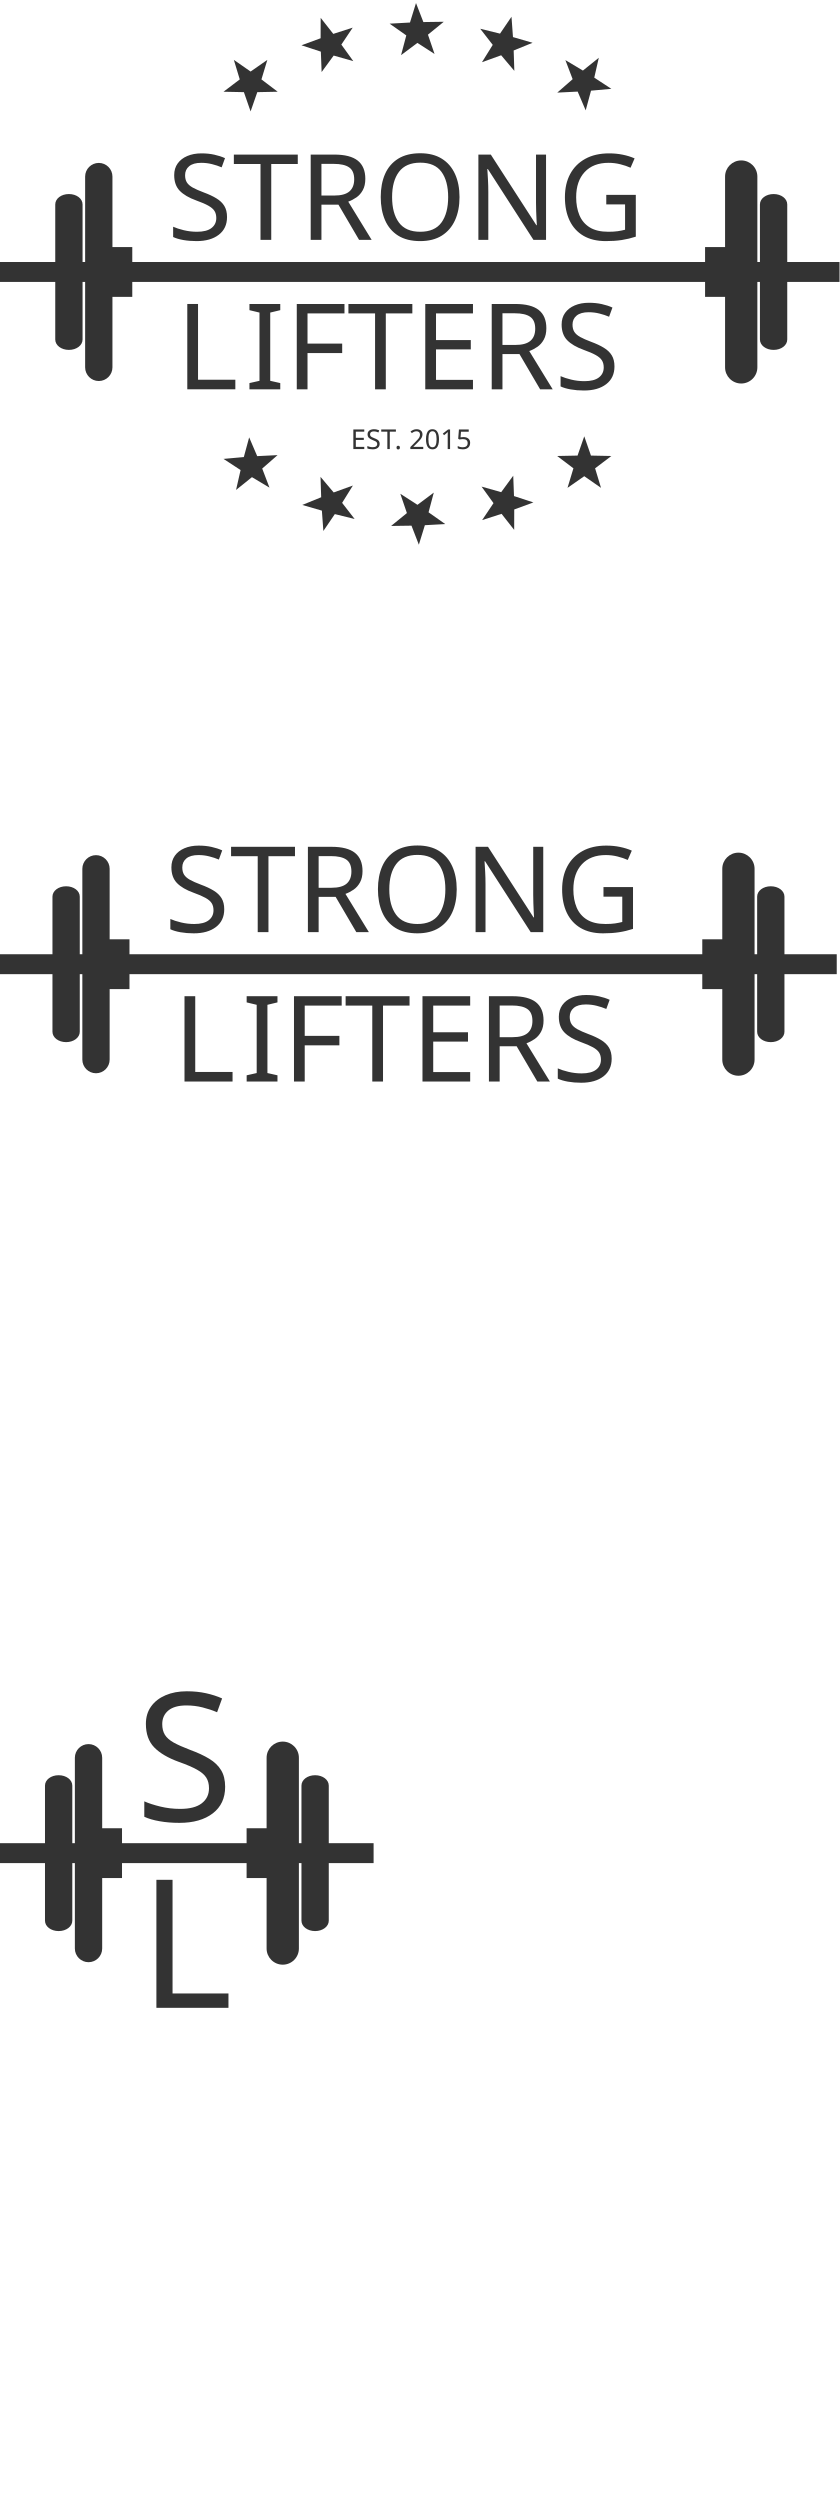
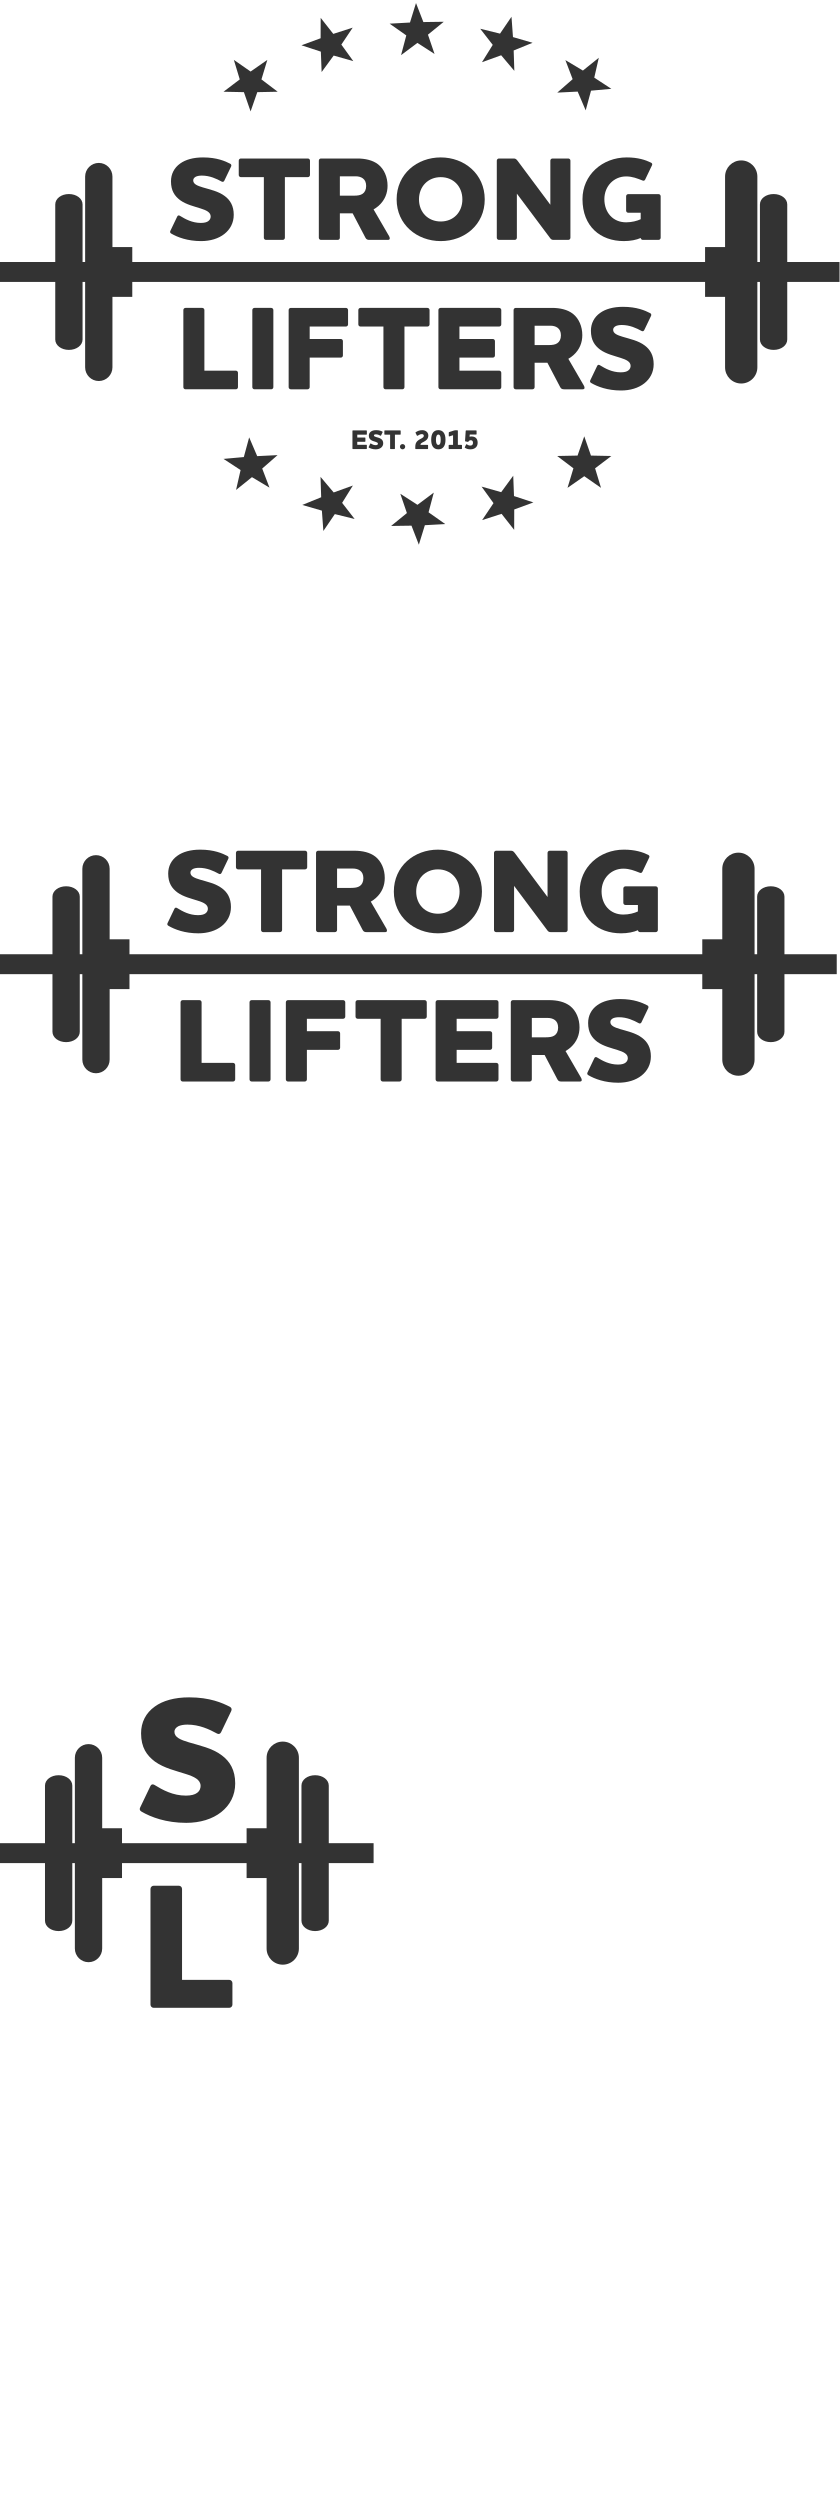
- <svg xmlns="http://www.w3.org/2000/svg" version="1.1" x="0px" y="0px" width="337.157px" height="1004px" viewBox="0 0 337.157 1004" enable-background="new 0 0 337.157 1004" xml:space="preserve">
+ <svg xmlns="http://www.w3.org/2000/svg" version="1.1" id="Layer_1" x="0px" y="0px" width="337.157px" height="1004px" viewBox="0 0 337.157 1004" enable-background="new 0 0 337.157 1004" xml:space="preserve">
  <g id="sm">
    <g id="grid" display="none">
      <g display="inline">
        <g>
-           <rect y="1020" fill="none" stroke="#333333" stroke-width="0.25" width="340" height="340" />
-         </g>
-         <g>
-           <rect y="680" fill="none" stroke="#333333" stroke-width="0.25" width="340" height="340" />
-         </g>
-         <g>
-           <rect y="340" fill="none" stroke="#333333" stroke-width="0.25" width="340" height="340" />
-         </g>
-         <g>
-           <rect fill="none" stroke="#333333" stroke-width="0.25" width="340" height="340" />
+           <g>
+             <path fill="#333333" d="M340.125,1360.125H-0.125v-340.25h340.25V1360.125L340.125,1360.125z M0.125,1359.875h339.75v-339.75       H0.125V1359.875L0.125,1359.875z" />
+           </g>
+         </g>
+         <g>
+           <g>
+             <path fill="#333333" d="M340.125,1020.125H-0.125v-340.25h340.25V1020.125L340.125,1020.125z M0.125,1019.875h339.75v-339.75       H0.125V1019.875L0.125,1019.875z" />
+           </g>
+         </g>
+         <g>
+           <g>
+             <path fill="#333333" d="M340.125,680.125H-0.125v-340.25h340.25V680.125L340.125,680.125z M0.125,679.875h339.75v-339.75H0.125       V679.875L0.125,679.875z" />
+           </g>
+         </g>
+         <g>
+           <g>
+             <path fill="#333333" d="M340.125,340.125H-0.125V-0.125h340.25V340.125L340.125,340.125z M0.125,339.875h339.75V0.125H0.125       V339.875L0.125,339.875z" />
+           </g>
        </g>
      </g>
    </g>
    <g id="logo_sm">
-       <text transform="matrix(1 0 0 1 54.2778 731.3428)" fill="#333333" font-family="'HouschkaPro-ExtraBold'" font-size="72">S</text>
-       <text transform="matrix(1 0 0 1 55.8257 806.3428)" fill="#333333" font-family="'HouschkaPro-ExtraBold'" font-size="72">L</text>
-       <g>
-         <rect y="740.223" fill="#333333" width="150.035" height="8" />
-       </g>
-       <g>
-         <path fill="#333333" d="M113.551,788.019c-3.024,0-5.484-2.46-5.484-5.482v-76.623c0-3.024,2.46-5.484,5.484-5.484     c3.024,0,5.484,2.46,5.484,5.484v76.623C119.035,785.559,116.575,788.019,113.551,788.019L113.551,788.019z" />
-         <path fill="#333333" d="M113.551,701.427c2.477,0,4.484,2.008,4.484,4.484v76.623c0,2.477-2.008,4.482-4.484,4.482     c-2.476,0-4.484-2.008-4.484-4.482v-76.623C109.066,703.435,111.074,701.427,113.551,701.427 M113.551,699.427     c-3.575,0-6.484,2.909-6.484,6.484v76.623c0,3.575,2.909,6.482,6.484,6.482c3.575,0,6.484-2.907,6.484-6.482v-76.623     C120.035,702.336,117.126,699.427,113.551,699.427L113.551,699.427z" />
-       </g>
-       <g>
-         <rect x="40" y="734.223" fill="#333333" width="9" height="20" />
-       </g>
-       <g>
-         <rect x="99.035" y="734.223" fill="#333333" width="9" height="20" />
-       </g>
-       <g>
-         <path fill="#333333" d="M126.551,775.02c-2.749,0-4.984-1.647-4.984-3.676v-54.242c0-2.023,2.235-3.674,4.984-3.674     s4.984,1.648,4.984,3.674v54.242C131.535,773.37,129.3,775.02,126.551,775.02L126.551,775.02z" />
-         <path fill="#333333" d="M126.551,713.928c2.477,0,4.484,1.42,4.484,3.174v54.242c0,1.754-2.008,3.176-4.484,3.176     c-2.476,0-4.484-1.422-4.484-3.176v-54.242C122.066,715.348,124.074,713.928,126.551,713.928 M126.551,712.928     c-3.075,0-5.484,1.833-5.484,4.174v54.242c0,2.342,2.409,4.176,5.484,4.176c3.075,0,5.484-1.834,5.484-4.176v-54.242     C132.035,714.761,129.626,712.928,126.551,712.928L126.551,712.928z" />
-       </g>
-       <g>
-         <path fill="#333333" d="M35.551,787.52c-2.749,0-4.984-2.234-4.984-4.982v-76.623c0-2.748,2.235-4.984,4.984-4.984     s4.984,2.236,4.984,4.984v76.623C40.535,785.283,38.3,787.52,35.551,787.52L35.551,787.52z" />
-         <path fill="#333333" d="M35.551,701.428c2.477,0,4.484,2.008,4.484,4.484v76.623c0,2.477-2.008,4.482-4.484,4.482     c-2.476,0-4.484-2.008-4.484-4.482v-76.623C31.066,703.436,33.074,701.428,35.551,701.428 M35.551,700.428     c-3.024,0-5.484,2.46-5.484,5.484v76.623c0,3.022,2.46,5.482,5.484,5.482c3.024,0,5.484-2.46,5.484-5.482v-76.623     C41.035,702.888,38.575,700.428,35.551,700.428L35.551,700.428z" />
-       </g>
-       <g>
-         <path fill="#333333" d="M23.551,775.02c-2.749,0-4.984-1.647-4.984-3.676v-54.242c0-2.023,2.235-3.674,4.984-3.674     s4.984,1.648,4.984,3.674v54.242C28.535,773.37,26.3,775.02,23.551,775.02L23.551,775.02z" />
-         <path fill="#333333" d="M23.551,713.928c2.477,0,4.484,1.42,4.484,3.174v54.242c0,1.754-2.008,3.176-4.484,3.176     c-2.476,0-4.484-1.422-4.484-3.176v-54.242C19.066,715.348,21.074,713.928,23.551,713.928 M23.551,712.928     c-3.075,0-5.484,1.833-5.484,4.174v54.242c0,2.342,2.409,4.176,5.484,4.176c3.075,0,5.484-1.834,5.484-4.176v-54.242     C29.035,714.761,26.626,712.928,23.551,712.928L23.551,712.928z" />
+       <g enable-background="new    ">
+         <path fill="#333333" d="M56.798,727.526c-0.648-0.36-0.864-0.936-0.504-1.656l4.104-8.568c0.288-0.648,0.864-0.937,1.584-0.504     c3.384,2.088,7.489,4.32,12.673,4.32c2.16,0,3.6-0.433,4.464-1.08c1.224-0.864,1.44-2.089,1.44-2.809     c0-2.521-2.592-3.744-6.048-4.824c-3.745-1.225-8.641-2.305-12.313-4.969c-3.241-2.448-5.545-5.616-5.545-11.377     c0-4.32,1.873-8.137,5.545-10.729c3.168-2.305,7.849-3.673,13.753-3.673c8.353,0,13.321,2.232,16.417,3.816     c0.648,0.36,0.792,1.008,0.504,1.656l-4.104,8.568c-0.36,0.648-0.937,0.864-1.584,0.505c-3.168-1.729-7.128-3.601-11.953-3.601     c-1.584,0-2.808,0.288-3.6,0.648c-1.08,0.575-1.584,1.367-1.584,2.231c0,2.232,2.448,3.24,5.833,4.249     c4.032,1.224,9.433,2.304,13.249,5.256c3.168,2.376,5.329,5.833,5.329,11.233c0,4.896-2.16,8.784-5.617,11.521     c-3.528,2.809-8.497,4.32-14.041,4.32C66.663,732.062,60.614,729.759,56.798,727.526z" />
+       </g>
+       <g enable-background="new    ">
+         <path fill="#333333" d="M71.811,757.307c0.72,0,1.296,0.576,1.296,1.296v36.507h18.938c0.72,0,1.296,0.576,1.296,1.297v8.641     c0,0.72-0.576,1.296-1.296,1.296H61.73c-0.72,0-1.296-0.576-1.296-1.296v-46.444c0-0.72,0.576-1.296,1.296-1.296H71.811z" />
+       </g>
+       <g>
+         <g>
+           <rect y="740.223" fill="#333333" width="150.035" height="8" />
+         </g>
+       </g>
+       <g>
+         <g>
+           <path fill="#333333" d="M113.551,788.019c-3.024,0-5.484-2.46-5.484-5.481v-76.623c0-3.024,2.46-5.484,5.484-5.484      c3.024,0,5.484,2.46,5.484,5.484v76.623C119.035,785.559,116.575,788.019,113.551,788.019L113.551,788.019z" />
+         </g>
+         <g>
+           <path fill="#333333" d="M113.551,701.427c2.477,0,4.484,2.008,4.484,4.484v76.623c0,2.477-2.008,4.481-4.484,4.481      c-2.476,0-4.484-2.008-4.484-4.481v-76.623C109.066,703.435,111.074,701.427,113.551,701.427 M113.551,699.427      c-3.575,0-6.484,2.909-6.484,6.484v76.623c0,3.575,2.909,6.481,6.484,6.481c3.575,0,6.484-2.906,6.484-6.481v-76.623      C120.035,702.336,117.126,699.427,113.551,699.427L113.551,699.427z" />
+         </g>
+       </g>
+       <g>
+         <g>
+           <rect x="40" y="734.223" fill="#333333" width="9" height="20" />
+         </g>
+       </g>
+       <g>
+         <g>
+           <rect x="99.035" y="734.223" fill="#333333" width="9" height="20" />
+         </g>
+       </g>
+       <g>
+         <g>
+           <path fill="#333333" d="M126.551,775.02c-2.749,0-4.984-1.646-4.984-3.676v-54.242c0-2.022,2.235-3.674,4.984-3.674      s4.984,1.648,4.984,3.674v54.242C131.535,773.37,129.3,775.02,126.551,775.02L126.551,775.02z" />
+         </g>
+         <g>
+           <path fill="#333333" d="M126.551,713.928c2.477,0,4.484,1.42,4.484,3.174v54.242c0,1.754-2.008,3.176-4.484,3.176      c-2.476,0-4.484-1.422-4.484-3.176v-54.242C122.066,715.348,124.074,713.928,126.551,713.928 M126.551,712.928      c-3.075,0-5.484,1.833-5.484,4.174v54.242c0,2.342,2.409,4.176,5.484,4.176c3.075,0,5.484-1.834,5.484-4.176v-54.242      C132.035,714.761,129.626,712.928,126.551,712.928L126.551,712.928z" />
+         </g>
+       </g>
+       <g>
+         <g>
+           <path fill="#333333" d="M35.551,787.52c-2.749,0-4.984-2.233-4.984-4.981v-76.623c0-2.748,2.235-4.984,4.984-4.984      s4.984,2.236,4.984,4.984v76.623C40.535,785.283,38.3,787.52,35.551,787.52L35.551,787.52z" />
+         </g>
+         <g>
+           <path fill="#333333" d="M35.551,701.428c2.477,0,4.484,2.008,4.484,4.484v76.623c0,2.477-2.008,4.481-4.484,4.481      c-2.476,0-4.484-2.008-4.484-4.481v-76.623C31.066,703.436,33.074,701.428,35.551,701.428 M35.551,700.428      c-3.024,0-5.484,2.46-5.484,5.484v76.623c0,3.021,2.46,5.481,5.484,5.481c3.024,0,5.484-2.46,5.484-5.481v-76.623      C41.035,702.888,38.575,700.428,35.551,700.428L35.551,700.428z" />
+         </g>
+       </g>
+       <g>
+         <g>
+           <path fill="#333333" d="M23.551,775.02c-2.749,0-4.984-1.646-4.984-3.676v-54.242c0-2.022,2.235-3.674,4.984-3.674      s4.984,1.648,4.984,3.674v54.242C28.535,773.37,26.3,775.02,23.551,775.02L23.551,775.02z" />
+         </g>
+         <g>
+           <path fill="#333333" d="M23.551,713.928c2.477,0,4.484,1.42,4.484,3.174v54.242c0,1.754-2.008,3.176-4.484,3.176      c-2.476,0-4.484-1.422-4.484-3.176v-54.242C19.066,715.348,21.074,713.928,23.551,713.928 M23.551,712.928      c-3.075,0-5.484,1.833-5.484,4.174v54.242c0,2.342,2.409,4.176,5.484,4.176c3.075,0,5.484-1.834,5.484-4.176v-54.242      C29.035,714.761,26.626,712.928,23.551,712.928L23.551,712.928z" />
+         </g>
      </g>
    </g>
  </g>
  <g id="md">
    <g id="logo_md">
-       <text transform="matrix(1 0 0 1 65.9585 374.3428)" fill="#333333" font-family="'HouschkaPro-ExtraBold'" font-size="48">STRONG</text>
-       <text transform="matrix(1 0 0 1 69.439 434.3428)" fill="#333333" font-family="'HouschkaPro-ExtraBold'" font-size="48">L</text>
-       <text transform="matrix(1 0 0 1 97.1348 434.3428)" fill="#333333" font-family="'HouschkaPro-ExtraBold'" font-size="48">IFTERS</text>
-       <g>
-         <rect y="383.223" fill="#333333" width="336.036" height="8" />
-       </g>
-       <g>
-         <path fill="#333333" d="M296.551,431.019c-3.024,0-5.484-2.46-5.484-5.482v-76.623c0-3.024,2.46-5.484,5.484-5.484     c3.023,0,5.484,2.46,5.484,5.484v76.623C302.036,428.559,299.575,431.019,296.551,431.019L296.551,431.019z" />
-         <path fill="#333333" d="M296.551,344.427c2.477,0,4.484,2.008,4.484,4.484v76.623c0,2.477-2.01,4.482-4.484,4.482     c-2.477,0-4.484-2.008-4.484-4.482v-76.623C292.066,346.435,294.075,344.427,296.551,344.427 M296.551,342.427     c-3.575,0-6.484,2.909-6.484,6.484v76.623c0,3.575,2.909,6.482,6.484,6.482c3.574,0,6.484-2.907,6.484-6.482v-76.623     C303.036,345.336,300.125,342.427,296.551,342.427L296.551,342.427z" />
-       </g>
-       <g>
-         <rect x="43" y="377.223" fill="#333333" width="9" height="20" />
-       </g>
-       <g>
-         <rect x="282.036" y="377.223" fill="#333333" width="9" height="20" />
-       </g>
-       <g>
-         <path fill="#333333" d="M309.551,418.02c-2.748,0-4.984-1.647-4.984-3.676v-54.242c0-2.023,2.236-3.674,4.984-3.674     s4.984,1.648,4.984,3.674v54.242C314.536,416.37,312.299,418.02,309.551,418.02L309.551,418.02z" />
-         <path fill="#333333" d="M309.551,356.928c2.477,0,4.484,1.42,4.484,3.174v54.242c0,1.754-2.01,3.176-4.484,3.176     c-2.477,0-4.484-1.422-4.484-3.176v-54.242C305.066,358.348,307.075,356.928,309.551,356.928 M309.551,355.928     c-3.075,0-5.484,1.833-5.484,4.174v54.242c0,2.342,2.409,4.176,5.484,4.176c3.074,0,5.484-1.834,5.484-4.176v-54.242     C315.036,357.761,312.625,355.928,309.551,355.928L309.551,355.928z" />
-       </g>
-       <g>
-         <path fill="#333333" d="M38.551,430.52c-2.748,0-4.984-2.234-4.984-4.982v-76.623c0-2.748,2.236-4.984,4.984-4.984     c2.748,0,4.984,2.236,4.984,4.984v76.623C43.535,428.283,41.299,430.52,38.551,430.52L38.551,430.52z" />
-         <path fill="#333333" d="M38.551,344.428c2.477,0,4.484,2.008,4.484,4.484v76.623c0,2.477-2.008,4.484-4.484,4.484     c-2.476,0-4.484-2.01-4.484-4.484v-76.623C34.066,346.436,36.074,344.428,38.551,344.428 M38.551,343.428     c-3.024,0-5.484,2.461-5.484,5.484v76.623c0,3.022,2.46,5.484,5.484,5.484c3.024,0,5.484-2.462,5.484-5.484v-76.623     C44.035,345.889,41.575,343.428,38.551,343.428L38.551,343.428z" />
-       </g>
-       <g>
-         <path fill="#333333" d="M26.551,418.02c-2.748,0-4.984-1.647-4.984-3.676v-54.242c0-2.023,2.236-3.674,4.984-3.674     c2.748,0,4.984,1.648,4.984,3.674v54.242C31.535,416.37,29.299,418.02,26.551,418.02L26.551,418.02z" />
-         <path fill="#333333" d="M26.551,356.928c2.477,0,4.484,1.42,4.484,3.174v54.242c0,1.754-2.008,3.176-4.484,3.176     c-2.476,0-4.484-1.422-4.484-3.176v-54.242C22.066,358.348,24.074,356.928,26.551,356.928 M26.551,355.928     c-3.075,0-5.484,1.833-5.484,4.174v54.242c0,2.342,2.409,4.176,5.484,4.176c3.075,0,5.484-1.834,5.484-4.176v-54.242     C32.035,357.761,29.626,355.928,26.551,355.928L26.551,355.928z" />
+       <g enable-background="new    ">
+         <path fill="#333333" d="M67.639,371.799c-0.432-0.24-0.576-0.624-0.336-1.104l2.736-5.712c0.192-0.433,0.576-0.624,1.056-0.337     c2.256,1.393,4.993,2.881,8.449,2.881c1.44,0,2.4-0.288,2.977-0.721c0.816-0.575,0.96-1.392,0.96-1.872     c0-1.68-1.728-2.496-4.032-3.216c-2.496-0.816-5.761-1.536-8.209-3.312c-2.16-1.632-3.696-3.744-3.696-7.585     c0-2.88,1.248-5.424,3.696-7.152c2.112-1.536,5.232-2.448,9.169-2.448c5.568,0,8.881,1.488,10.945,2.544     c0.432,0.24,0.528,0.673,0.336,1.104l-2.736,5.713c-0.24,0.432-0.624,0.576-1.056,0.336c-2.112-1.152-4.752-2.4-7.969-2.4     c-1.056,0-1.872,0.192-2.4,0.432c-0.72,0.385-1.056,0.912-1.056,1.488c0,1.488,1.632,2.16,3.889,2.832     c2.688,0.816,6.289,1.536,8.833,3.505c2.112,1.584,3.552,3.888,3.552,7.488c0,3.265-1.44,5.856-3.744,7.681     c-2.352,1.872-5.665,2.881-9.361,2.881C74.215,374.823,70.183,373.287,67.639,371.799z" />
+         <path fill="#333333" d="M122.505,341.652c0.48,0,0.864,0.384,0.864,0.863v5.761c0,0.48-0.384,0.864-0.864,0.864h-9.217v24.338     c0,0.48-0.384,0.864-0.864,0.864h-6.721c-0.48,0-0.864-0.384-0.864-0.864v-24.338h-9.217c-0.48,0-0.864-0.384-0.864-0.864v-5.761     c0-0.479,0.384-0.863,0.864-0.863H122.505z" />
+         <path fill="#333333" d="M148.904,362.102l6.241,10.753c0.384,0.672,0.48,1.488-0.48,1.488h-7.393     c-0.768,0-1.248-0.144-1.632-0.864l-5.137-9.793h-5.136v9.793c0,0.48-0.384,0.864-0.864,0.864h-6.72     c-0.48,0-0.864-0.384-0.864-0.864v-30.963c0-0.479,0.384-0.863,0.864-0.863h14.545c3.216,0,6.241,0.672,8.401,2.352     c2.448,1.921,3.792,5.137,3.792,8.593c0,2.881-1.008,5.761-3.601,8.064C150.249,361.237,149.577,361.718,148.904,362.102z      M135.367,348.805v7.776h5.665c1.488,0,2.64-0.191,3.408-0.72c0.912-0.576,1.488-1.681,1.488-3.168     c0-1.44-0.48-2.448-1.344-3.072c-0.768-0.576-1.824-0.816-2.832-0.816H135.367z" />
+         <path fill="#333333" d="M175.879,374.823c-9.504,0-17.713-6.625-17.713-16.754c0-10.225,8.208-16.85,17.713-16.85     c9.457,0,17.666,6.625,17.666,16.85C193.545,368.342,185.336,374.823,175.879,374.823z M175.879,349.141     c-5.088,0-8.736,3.744-8.736,8.929s3.648,8.881,8.736,8.881c5.089,0,8.689-3.696,8.689-8.881S180.968,349.141,175.879,349.141z" />
+         <path fill="#333333" d="M219.895,342.516c0-0.479,0.385-0.863,0.865-0.863h6.336c0.48,0,0.864,0.384,0.864,0.863v30.963     c0,0.48-0.384,0.864-0.864,0.864h-5.856c-0.673,0-1.056-0.144-1.536-0.864l-13.249-17.713v17.713c0,0.48-0.384,0.864-0.864,0.864     h-6.336c-0.48,0-0.865-0.384-0.865-0.864v-30.963c0-0.479,0.385-0.863,0.865-0.863h5.904c0.672,0,1.008,0.191,1.535,0.863     l13.201,17.714V342.516z" />
+         <path fill="#333333" d="M260.36,343.332c0.527,0.288,0.527,0.72,0.336,1.104l-2.736,5.712c-0.24,0.433-0.625,0.528-1.057,0.336     c-2.111-0.815-4.032-1.632-6.576-1.632c-4.896,0-8.736,3.889-8.736,9.121c0,5.28,3.359,9.312,8.736,9.312     c2.256,0,4.465-0.576,5.856-1.248v-2.592h-4.993c-0.479,0-0.863-0.385-0.863-0.864v-5.761c0-0.48,0.384-0.864,0.863-0.864h12.146     c0.479,0,0.864,0.384,0.864,0.864v16.657c0,0.48-0.385,0.864-0.864,0.864h-6.288c-0.48,0-0.816-0.336-0.864-0.768     c-1.729,0.768-4.081,1.248-6.769,1.248c-9.409,0-16.609-5.857-16.609-16.85c0-9.649,7.92-16.754,17.762-16.754     C255.079,341.22,258.103,342.228,260.36,343.332z" />
+       </g>
+       <g enable-background="new    ">
+         <path fill="#333333" d="M80.096,401.652c0.48,0,0.864,0.384,0.864,0.863v24.339h12.625c0.48,0,0.864,0.384,0.864,0.863v5.761     c0,0.48-0.384,0.864-0.864,0.864H73.375c-0.48,0-0.864-0.384-0.864-0.864v-30.963c0-0.479,0.384-0.863,0.864-0.863H80.096z" />
+       </g>
+       <g enable-background="new    ">
+         <path fill="#333333" d="M107.792,401.652c0.48,0,0.864,0.384,0.864,0.863v30.963c0,0.48-0.384,0.864-0.864,0.864h-6.72     c-0.48,0-0.864-0.384-0.864-0.864v-30.963c0-0.479,0.384-0.863,0.864-0.863H107.792z" />
+         <path fill="#333333" d="M123.247,433.479c0,0.48-0.384,0.864-0.864,0.864h-6.72c-0.48,0-0.864-0.384-0.864-0.864v-30.963     c0-0.479,0.384-0.863,0.864-0.863h22.13c0.48,0,0.864,0.384,0.864,0.863v5.761c0,0.48-0.384,0.864-0.864,0.864h-14.545v4.992     h12.481c0.48,0,0.864,0.384,0.864,0.864v5.761c0,0.479-0.384,0.864-0.864,0.864h-12.481V433.479z" />
+         <path fill="#333333" d="M170.528,401.652c0.479,0,0.863,0.384,0.863,0.863v5.761c0,0.48-0.384,0.864-0.863,0.864h-9.217v24.338     c0,0.48-0.384,0.864-0.864,0.864h-6.721c-0.48,0-0.864-0.384-0.864-0.864v-24.338h-9.217c-0.48,0-0.864-0.384-0.864-0.864v-5.761     c0-0.479,0.384-0.863,0.864-0.863H170.528z" />
+         <path fill="#333333" d="M199.328,401.652c0.479,0,0.864,0.384,0.864,0.863v5.761c0,0.48-0.385,0.864-0.864,0.864H183.39v4.992     h13.394c0.479,0,0.863,0.384,0.863,0.864v5.761c0,0.479-0.384,0.864-0.863,0.864H183.39v5.232h15.938     c0.479,0,0.864,0.384,0.864,0.863v5.761c0,0.48-0.385,0.864-0.864,0.864h-23.522c-0.48,0-0.863-0.384-0.863-0.864v-30.963     c0-0.479,0.383-0.863,0.863-0.863H199.328z" />
+         <path fill="#333333" d="M227.119,422.102l6.241,10.753c0.383,0.672,0.479,1.488-0.48,1.488h-7.393     c-0.768,0-1.248-0.144-1.633-0.864l-5.137-9.793h-5.136v9.793c0,0.48-0.384,0.864-0.864,0.864h-6.721     c-0.48,0-0.863-0.384-0.863-0.864v-30.963c0-0.479,0.383-0.863,0.863-0.863h14.545c3.217,0,6.241,0.672,8.401,2.352     c2.448,1.921,3.792,5.137,3.792,8.593c0,2.881-1.008,5.761-3.6,8.064C228.463,421.237,227.792,421.718,227.119,422.102z      M213.582,408.805v7.776h5.665c1.488,0,2.64-0.191,3.408-0.72c0.912-0.576,1.488-1.681,1.488-3.168     c0-1.44-0.48-2.448-1.345-3.072c-0.769-0.576-1.824-0.816-2.832-0.816H213.582z" />
+         <path fill="#333333" d="M236.285,431.799c-0.433-0.24-0.576-0.624-0.336-1.104l2.736-5.712c0.192-0.433,0.575-0.624,1.056-0.337     c2.256,1.393,4.992,2.881,8.449,2.881c1.439,0,2.4-0.288,2.977-0.721c0.815-0.575,0.959-1.392,0.959-1.872     c0-1.68-1.728-2.496-4.031-3.216c-2.496-0.816-5.762-1.536-8.209-3.312c-2.16-1.632-3.697-3.744-3.697-7.585     c0-2.88,1.248-5.424,3.697-7.152c2.111-1.536,5.232-2.448,9.168-2.448c5.568,0,8.881,1.488,10.945,2.544     c0.432,0.24,0.528,0.673,0.336,1.104l-2.736,5.713c-0.24,0.432-0.623,0.576-1.056,0.336c-2.112-1.152-4.753-2.4-7.969-2.4     c-1.056,0-1.872,0.192-2.4,0.432c-0.72,0.385-1.056,0.912-1.056,1.488c0,1.488,1.632,2.16,3.889,2.832     c2.688,0.816,6.288,1.536,8.832,3.505c2.112,1.584,3.553,3.888,3.553,7.488c0,3.265-1.44,5.856-3.744,7.681     c-2.353,1.872-5.665,2.881-9.361,2.881C242.862,434.823,238.829,433.287,236.285,431.799z" />
+       </g>
+       <g>
+         <g>
+           <rect y="383.223" fill="#333333" width="336.036" height="8" />
+         </g>
+       </g>
+       <g>
+         <g>
+           <path fill="#333333" d="M296.551,431.019c-3.024,0-5.484-2.46-5.484-5.481v-76.623c0-3.024,2.46-5.484,5.484-5.484      c3.023,0,5.484,2.46,5.484,5.484v76.623C302.036,428.559,299.575,431.019,296.551,431.019L296.551,431.019z" />
+         </g>
+         <g>
+           <path fill="#333333" d="M296.551,344.427c2.477,0,4.484,2.008,4.484,4.484v76.623c0,2.477-2.011,4.481-4.484,4.481      c-2.477,0-4.484-2.008-4.484-4.481v-76.623C292.066,346.435,294.075,344.427,296.551,344.427 M296.551,342.427      c-3.575,0-6.484,2.909-6.484,6.484v76.623c0,3.575,2.909,6.481,6.484,6.481c3.574,0,6.484-2.906,6.484-6.481v-76.623      C303.036,345.336,300.125,342.427,296.551,342.427L296.551,342.427z" />
+         </g>
+       </g>
+       <g>
+         <g>
+           <rect x="43" y="377.223" fill="#333333" width="9" height="20" />
+         </g>
+       </g>
+       <g>
+         <g>
+           <rect x="282.036" y="377.223" fill="#333333" width="9" height="20" />
+         </g>
+       </g>
+       <g>
+         <g>
+           <path fill="#333333" d="M309.551,418.02c-2.748,0-4.984-1.646-4.984-3.676v-54.242c0-2.022,2.236-3.674,4.984-3.674      s4.984,1.648,4.984,3.674v54.242C314.536,416.37,312.299,418.02,309.551,418.02L309.551,418.02z" />
+         </g>
+         <g>
+           <path fill="#333333" d="M309.551,356.928c2.477,0,4.484,1.42,4.484,3.174v54.242c0,1.754-2.011,3.176-4.484,3.176      c-2.477,0-4.484-1.422-4.484-3.176v-54.242C305.066,358.348,307.075,356.928,309.551,356.928 M309.551,355.928      c-3.075,0-5.484,1.833-5.484,4.174v54.242c0,2.342,2.409,4.176,5.484,4.176c3.074,0,5.484-1.834,5.484-4.176v-54.242      C315.036,357.761,312.625,355.928,309.551,355.928L309.551,355.928z" />
+         </g>
+       </g>
+       <g>
+         <g>
+           <path fill="#333333" d="M38.551,430.52c-2.748,0-4.984-2.233-4.984-4.981v-76.623c0-2.748,2.236-4.984,4.984-4.984      c2.748,0,4.984,2.236,4.984,4.984v76.623C43.535,428.283,41.299,430.52,38.551,430.52L38.551,430.52z" />
+         </g>
+         <g>
+           <path fill="#333333" d="M38.551,344.428c2.477,0,4.484,2.008,4.484,4.484v76.623c0,2.477-2.008,4.484-4.484,4.484      c-2.476,0-4.484-2.011-4.484-4.484v-76.623C34.066,346.436,36.074,344.428,38.551,344.428 M38.551,343.428      c-3.024,0-5.484,2.461-5.484,5.484v76.623c0,3.021,2.46,5.484,5.484,5.484c3.024,0,5.484-2.463,5.484-5.484v-76.623      C44.035,345.889,41.575,343.428,38.551,343.428L38.551,343.428z" />
+         </g>
+       </g>
+       <g>
+         <g>
+           <path fill="#333333" d="M26.551,418.02c-2.748,0-4.984-1.646-4.984-3.676v-54.242c0-2.022,2.236-3.674,4.984-3.674      c2.748,0,4.984,1.648,4.984,3.674v54.242C31.535,416.37,29.299,418.02,26.551,418.02L26.551,418.02z" />
+         </g>
+         <g>
+           <path fill="#333333" d="M26.551,356.928c2.477,0,4.484,1.42,4.484,3.174v54.242c0,1.754-2.008,3.176-4.484,3.176      c-2.476,0-4.484-1.422-4.484-3.176v-54.242C22.066,358.348,24.074,356.928,26.551,356.928 M26.551,355.928      c-3.075,0-5.484,1.833-5.484,4.174v54.242c0,2.342,2.409,4.176,5.484,4.176c3.075,0,5.484-1.834,5.484-4.176v-54.242      C32.035,357.761,29.626,355.928,26.551,355.928L26.551,355.928z" />
+         </g>
      </g>
    </g>
  </g>
  <g id="lg">
    <g id="logo_lg">
-       <text transform="matrix(1 0 0 1 67.0806 96.3428)" fill="#333333" font-family="'HouschkaPro-ExtraBold'" font-size="48">STRONG</text>
-       <text transform="matrix(1 0 0 1 70.561 156.3428)" fill="#333333" font-family="'HouschkaPro-ExtraBold'" font-size="48">L</text>
-       <text transform="matrix(1 0 0 1 98.2568 156.3428)" fill="#333333" font-family="'HouschkaPro-ExtraBold'" font-size="48">IFTERS</text>
-       <text transform="matrix(1 0 0 1 140.8384 180.3428)" fill="#333333" font-family="'HouschkaPro-ExtraBold'" font-size="11">EST. 2015</text>
-       <g>
-         <g>
-           <polygon fill="#333333" points="238.659,31.189 245.518,35.672 237.355,36.411 235.213,44.32 231.988,36.787 223.805,37.19       229.974,31.797 227.058,24.139 234.095,28.338 240.478,23.2     " />
-         </g>
-         <g>
-           <polygon fill="#333333" points="206.01,14.896 213.881,17.178 206.292,20.271 206.554,28.461 201.269,22.199 193.56,24.979       197.883,18.017 192.855,11.546 200.812,13.504 205.415,6.725     " />
-         </g>
-         <g>
-           <polygon fill="#333333" points="170.025,8.86 178.219,8.741 171.866,13.918 174.511,21.674 167.625,17.23 161.066,22.143       163.165,14.221 156.465,9.503 164.647,9.049 167.066,1.22     " />
-         </g>
-         <g>
-           <polygon fill="#333333" points="133.848,13.609 141.648,11.1 137.086,17.907 141.883,24.551 134,22.314 129.164,28.93       128.854,20.741 121.068,18.188 128.76,15.361 128.784,7.167     " />
-         </g>
-         <g>
-           <polygon fill="#333333" points="100.639,28.728 107.366,24.047 104.993,31.891 111.523,36.842 103.331,37.008 100.639,44.748       97.95,37.008 89.756,36.842 96.287,31.891 93.914,24.047     " />
-         </g>
-       </g>
-       <g>
-         <g>
-           <polygon fill="#333333" points="96.619,188.776 89.759,184.294 97.919,183.556 100.064,175.646 103.289,183.181       111.472,182.776 105.302,188.169 108.218,195.828 101.182,191.628 94.798,196.767     " />
-         </g>
-         <g>
-           <polygon fill="#333333" points="129.266,205.07 121.396,202.788 128.984,199.696 128.722,191.507 134.007,197.769       141.716,194.989 137.394,201.95 142.42,208.422 134.464,206.463 129.862,213.242     " />
-         </g>
-         <g>
-           <polygon fill="#333333" points="165.252,211.106 157.058,211.226 163.41,206.05 160.765,198.296 167.65,202.737       174.209,197.825 172.111,205.747 178.811,210.466 170.629,210.919 168.211,218.748     " />
-         </g>
-         <g>
-           <polygon fill="#333333" points="201.428,206.358 193.629,208.867 198.189,202.061 193.393,195.419 201.277,197.653       206.113,191.038 206.422,199.227 214.209,201.782 206.516,204.606 206.493,212.801     " />
-         </g>
-         <g>
-           <polygon fill="#333333" points="234.637,191.241 227.911,195.921 230.284,188.077 223.754,183.128 231.947,182.96       234.637,175.221 237.329,182.96 245.52,183.128 238.991,188.077 241.363,195.921     " />
-         </g>
-       </g>
-       <g>
-         <rect y="105.223" fill="#333333" width="337.157" height="8" />
-       </g>
-       <g>
-         <path fill="#333333" d="M297.672,153.019c-3.023,0-5.483-2.46-5.483-5.484V70.911c0-3.024,2.46-5.484,5.483-5.484     c3.024,0,5.484,2.46,5.484,5.484v76.623C303.157,150.558,300.697,153.019,297.672,153.019L297.672,153.019z" />
-         <path fill="#333333" d="M297.672,66.427c2.478,0,4.484,2.008,4.484,4.484v76.623c0,2.477-2.009,4.484-4.484,4.484     c-2.477,0-4.483-2.008-4.483-4.484V70.911C293.188,68.435,295.196,66.427,297.672,66.427 M297.672,64.427     c-3.574,0-6.483,2.909-6.483,6.484v76.623c0,3.576,2.909,6.484,6.483,6.484c3.576,0,6.484-2.909,6.484-6.484V70.911     C304.157,67.335,301.249,64.427,297.672,64.427L297.672,64.427z" />
-       </g>
-       <g>
-         <rect x="44.122" y="99.223" fill="#333333" width="9" height="20" />
-       </g>
-       <g>
-         <rect x="283.157" y="99.223" fill="#333333" width="9" height="20" />
-       </g>
-       <g>
-         <path fill="#333333" d="M310.672,140.02c-2.748,0-4.983-1.649-4.983-3.676V82.102c0-2.026,2.235-3.674,4.983-3.674     s4.984,1.648,4.984,3.674v54.242C315.657,138.371,313.42,140.02,310.672,140.02L310.672,140.02z" />
-         <path fill="#333333" d="M310.672,78.928c2.478,0,4.484,1.42,4.484,3.174v54.242c0,1.754-2.009,3.176-4.484,3.176     c-2.477,0-4.483-1.422-4.483-3.176V82.102C306.188,80.348,308.196,78.928,310.672,78.928 M310.672,77.928     c-3.074,0-5.483,1.833-5.483,4.174v54.242c0,2.342,2.409,4.176,5.483,4.176c3.076,0,5.484-1.834,5.484-4.176V82.102     C316.157,79.761,313.749,77.928,310.672,77.928L310.672,77.928z" />
-       </g>
-       <g>
-         <path fill="#333333" d="M39.673,152.52c-2.749,0-4.984-2.236-4.984-4.984V70.912c0-2.749,2.236-4.984,4.984-4.984     s4.984,2.236,4.984,4.984v76.623C44.657,150.284,42.421,152.52,39.673,152.52L39.673,152.52z" />
-         <path fill="#333333" d="M39.673,66.428c2.477,0,4.484,2.008,4.484,4.484v76.623c0,2.477-2.008,4.484-4.484,4.484     s-4.484-2.008-4.484-4.484V70.912C35.188,68.436,37.196,66.428,39.673,66.428 M39.673,65.428c-3.024,0-5.484,2.46-5.484,5.484     v76.623c0,3.024,2.46,5.484,5.484,5.484s5.484-2.46,5.484-5.484V70.912C45.157,67.888,42.697,65.428,39.673,65.428L39.673,65.428     z" />
-       </g>
-       <g>
-         <path fill="#333333" d="M27.673,140.02c-2.749,0-4.984-1.649-4.984-3.676V82.102c0-2.026,2.236-3.674,4.984-3.674     s4.984,1.648,4.984,3.674v54.242C32.657,138.371,30.421,140.02,27.673,140.02L27.673,140.02z" />
-         <path fill="#333333" d="M27.673,78.928c2.477,0,4.484,1.42,4.484,3.174v54.242c0,1.754-2.008,3.176-4.484,3.176     s-4.484-1.422-4.484-3.176V82.102C23.188,80.348,25.196,78.928,27.673,78.928 M27.673,77.928c-3.075,0-5.484,1.833-5.484,4.174     v54.242c0,2.342,2.409,4.176,5.484,4.176c3.075,0,5.484-1.834,5.484-4.176V82.102C33.157,79.761,30.748,77.928,27.673,77.928     L27.673,77.928z" />
+       <g enable-background="new    ">
+         <path fill="#333333" d="M68.761,93.799c-0.432-0.24-0.576-0.624-0.336-1.104l2.736-5.712c0.192-0.433,0.576-0.624,1.056-0.337     c2.256,1.393,4.993,2.881,8.449,2.881c1.44,0,2.4-0.288,2.977-0.721c0.816-0.575,0.96-1.392,0.96-1.872     c0-1.68-1.728-2.496-4.032-3.216c-2.496-0.816-5.761-1.536-8.209-3.312c-2.16-1.632-3.696-3.744-3.696-7.585     c0-2.88,1.248-5.424,3.696-7.152c2.112-1.536,5.232-2.448,9.169-2.448c5.568,0,8.881,1.488,10.945,2.544     c0.432,0.24,0.528,0.673,0.336,1.104l-2.736,5.713c-0.24,0.432-0.624,0.576-1.056,0.336c-2.112-1.152-4.752-2.4-7.969-2.4     c-1.056,0-1.872,0.192-2.4,0.432c-0.72,0.385-1.056,0.912-1.056,1.488c0,1.488,1.632,2.16,3.889,2.832     c2.688,0.816,6.289,1.536,8.833,3.505c2.112,1.584,3.552,3.888,3.552,7.488c0,3.265-1.44,5.856-3.744,7.681     c-2.352,1.872-5.665,2.881-9.361,2.881C75.337,96.823,71.305,95.287,68.761,93.799z" />
+         <path fill="#333333" d="M123.627,63.652c0.48,0,0.864,0.384,0.864,0.863v5.761c0,0.48-0.384,0.864-0.864,0.864h-9.217v24.338     c0,0.48-0.384,0.864-0.864,0.864h-6.721c-0.48,0-0.864-0.384-0.864-0.864V71.141h-9.217c-0.48,0-0.864-0.384-0.864-0.864v-5.761     c0-0.479,0.384-0.863,0.864-0.863H123.627z" />
+         <path fill="#333333" d="M150.026,84.102l6.241,10.753c0.384,0.672,0.48,1.488-0.48,1.488h-7.393     c-0.768,0-1.248-0.144-1.632-0.864l-5.137-9.793h-5.136v9.793c0,0.48-0.384,0.864-0.864,0.864h-6.72     c-0.48,0-0.864-0.384-0.864-0.864V64.516c0-0.479,0.384-0.863,0.864-0.863h14.545c3.216,0,6.241,0.672,8.401,2.352     c2.448,1.921,3.792,5.137,3.792,8.593c0,2.881-1.008,5.761-3.601,8.064C151.371,83.237,150.699,83.718,150.026,84.102z      M136.489,70.805v7.776h5.665c1.488,0,2.64-0.191,3.408-0.72c0.912-0.576,1.488-1.681,1.488-3.168c0-1.44-0.48-2.448-1.344-3.072     c-0.768-0.576-1.824-0.816-2.832-0.816H136.489z" />
+         <path fill="#333333" d="M177.002,96.823c-9.505,0-17.714-6.625-17.714-16.754c0-10.225,8.208-16.85,17.714-16.85     c9.456,0,17.665,6.625,17.665,16.85C194.667,90.342,186.458,96.823,177.002,96.823z M177.002,71.141     c-5.089,0-8.737,3.744-8.737,8.929s3.648,8.881,8.737,8.881c5.088,0,8.688-3.696,8.688-8.881S182.09,71.141,177.002,71.141z" />
+         <path fill="#333333" d="M221.018,64.516c0-0.479,0.384-0.863,0.863-0.863h6.337c0.479,0,0.864,0.384,0.864,0.863v30.963     c0,0.48-0.385,0.864-0.864,0.864h-5.856c-0.672,0-1.057-0.144-1.536-0.864l-13.249-17.713v17.713c0,0.48-0.385,0.864-0.864,0.864     h-6.337c-0.479,0-0.863-0.384-0.863-0.864V64.516c0-0.479,0.384-0.863,0.863-0.863h5.904c0.672,0,1.009,0.191,1.537,0.863     l13.201,17.714V64.516z" />
+         <path fill="#333333" d="M261.481,65.332c0.528,0.288,0.528,0.72,0.336,1.104l-2.736,5.712c-0.239,0.433-0.623,0.528-1.056,0.336     c-2.112-0.815-4.032-1.632-6.576-1.632c-4.896,0-8.737,3.889-8.737,9.121c0,5.28,3.361,9.312,8.737,9.312     c2.256,0,4.464-0.576,5.856-1.248v-2.592h-4.992c-0.48,0-0.864-0.385-0.864-0.864v-5.761c0-0.48,0.384-0.864,0.864-0.864h12.145     c0.48,0,0.864,0.384,0.864,0.864v16.657c0,0.48-0.384,0.864-0.864,0.864h-6.289c-0.479,0-0.815-0.336-0.863-0.768     c-1.729,0.768-4.08,1.248-6.769,1.248c-9.409,0-16.609-5.857-16.609-16.85c0-9.649,7.921-16.754,17.761-16.754     C256.202,63.22,259.225,64.228,261.481,65.332z" />
+       </g>
+       <g enable-background="new    ">
+         <path fill="#333333" d="M81.218,123.652c0.48,0,0.864,0.384,0.864,0.863v24.339h12.625c0.48,0,0.864,0.384,0.864,0.863v5.761     c0,0.48-0.384,0.864-0.864,0.864H74.498c-0.48,0-0.864-0.384-0.864-0.864v-30.963c0-0.479,0.384-0.863,0.864-0.863H81.218z" />
+       </g>
+       <g enable-background="new    ">
+         <path fill="#333333" d="M108.914,123.652c0.48,0,0.864,0.384,0.864,0.863v30.963c0,0.48-0.384,0.864-0.864,0.864h-6.72     c-0.48,0-0.864-0.384-0.864-0.864v-30.963c0-0.479,0.384-0.863,0.864-0.863H108.914z" />
+         <path fill="#333333" d="M124.369,155.479c0,0.48-0.384,0.864-0.864,0.864h-6.72c-0.48,0-0.864-0.384-0.864-0.864v-30.963     c0-0.479,0.384-0.863,0.864-0.863h22.13c0.48,0,0.864,0.384,0.864,0.863v5.761c0,0.48-0.384,0.864-0.864,0.864h-14.545v4.992     h12.481c0.48,0,0.864,0.384,0.864,0.864v5.761c0,0.479-0.384,0.864-0.864,0.864h-12.481V155.479z" />
+         <path fill="#333333" d="M171.649,123.652c0.48,0,0.864,0.384,0.864,0.863v5.761c0,0.48-0.384,0.864-0.864,0.864h-9.216v24.338     c0,0.48-0.384,0.864-0.864,0.864h-6.721c-0.48,0-0.864-0.384-0.864-0.864v-24.338h-9.217c-0.48,0-0.864-0.384-0.864-0.864v-5.761     c0-0.479,0.384-0.863,0.864-0.863H171.649z" />
+         <path fill="#333333" d="M200.45,123.652c0.48,0,0.863,0.384,0.863,0.863v5.761c0,0.48-0.383,0.864-0.863,0.864h-15.938v4.992     h13.393c0.48,0,0.865,0.384,0.865,0.864v5.761c0,0.479-0.385,0.864-0.865,0.864h-13.393v5.232h15.938     c0.48,0,0.863,0.384,0.863,0.863v5.761c0,0.48-0.383,0.864-0.863,0.864h-23.521c-0.48,0-0.865-0.384-0.865-0.864v-30.963     c0-0.479,0.385-0.863,0.865-0.863H200.45z" />
+         <path fill="#333333" d="M228.241,144.102l6.24,10.753c0.385,0.672,0.48,1.488-0.479,1.488h-7.394     c-0.768,0-1.248-0.144-1.631-0.864l-5.137-9.793h-5.137v9.793c0,0.48-0.385,0.864-0.864,0.864h-6.72     c-0.48,0-0.865-0.384-0.865-0.864v-30.963c0-0.479,0.385-0.863,0.865-0.863h14.545c3.216,0,6.24,0.672,8.4,2.352     c2.448,1.921,3.793,5.137,3.793,8.593c0,2.881-1.009,5.761-3.602,8.064C229.584,143.237,228.913,143.718,228.241,144.102z      M214.704,130.805v7.776h5.664c1.488,0,2.641-0.191,3.408-0.72c0.912-0.576,1.488-1.681,1.488-3.168     c0-1.44-0.479-2.448-1.344-3.072c-0.768-0.576-1.824-0.816-2.832-0.816H214.704z" />
+         <path fill="#333333" d="M237.407,153.799c-0.432-0.24-0.576-0.624-0.336-1.104l2.736-5.712c0.191-0.433,0.576-0.624,1.056-0.337     c2.257,1.393,4.993,2.881,8.448,2.881c1.441,0,2.4-0.288,2.977-0.721c0.816-0.575,0.961-1.392,0.961-1.872     c0-1.68-1.729-2.496-4.033-3.216c-2.496-0.816-5.76-1.536-8.209-3.312c-2.16-1.632-3.695-3.744-3.695-7.585     c0-2.88,1.248-5.424,3.695-7.152c2.113-1.536,5.232-2.448,9.17-2.448c5.568,0,8.881,1.488,10.944,2.544     c0.433,0.24,0.528,0.673,0.337,1.104l-2.736,5.713c-0.24,0.432-0.625,0.576-1.057,0.336c-2.112-1.152-4.752-2.4-7.969-2.4     c-1.057,0-1.872,0.192-2.4,0.432c-0.72,0.385-1.057,0.912-1.057,1.488c0,1.488,1.633,2.16,3.889,2.832     c2.688,0.816,6.289,1.536,8.833,3.505c2.112,1.584,3.552,3.888,3.552,7.488c0,3.265-1.439,5.856-3.744,7.681     c-2.352,1.872-5.664,2.881-9.36,2.881C243.983,156.823,239.952,155.287,237.407,153.799z" />
+       </g>
+       <g enable-background="new    ">
+         <path fill="#333333" d="M147.131,172.851c0.11,0,0.198,0.088,0.198,0.198v1.32c0,0.109-0.088,0.198-0.198,0.198h-3.652v1.144     h3.069c0.11,0,0.198,0.088,0.198,0.198v1.32c0,0.109-0.088,0.198-0.198,0.198h-3.069v1.199h3.652c0.11,0,0.198,0.088,0.198,0.197     v1.32c0,0.11-0.088,0.198-0.198,0.198h-5.391c-0.11,0-0.198-0.088-0.198-0.198v-7.096c0-0.11,0.088-0.198,0.198-0.198H147.131z" />
+         <path fill="#333333" d="M148.143,179.76c-0.099-0.055-0.132-0.144-0.077-0.253l0.627-1.31c0.044-0.099,0.132-0.143,0.242-0.077     c0.517,0.319,1.144,0.66,1.936,0.66c0.33,0,0.55-0.065,0.682-0.165c0.187-0.132,0.22-0.318,0.22-0.429     c0-0.385-0.396-0.572-0.924-0.737c-0.572-0.187-1.32-0.352-1.881-0.759c-0.495-0.374-0.847-0.858-0.847-1.738     c0-0.66,0.286-1.243,0.847-1.64c0.484-0.352,1.199-0.561,2.102-0.561c1.276,0,2.035,0.341,2.508,0.583     c0.099,0.055,0.121,0.154,0.077,0.253l-0.627,1.31c-0.055,0.099-0.143,0.132-0.242,0.076c-0.484-0.264-1.089-0.55-1.826-0.55     c-0.242,0-0.429,0.044-0.55,0.099c-0.165,0.089-0.242,0.21-0.242,0.342c0,0.341,0.374,0.495,0.891,0.648     c0.616,0.188,1.441,0.353,2.024,0.804c0.484,0.363,0.814,0.891,0.814,1.716c0,0.748-0.33,1.343-0.858,1.761     c-0.539,0.429-1.298,0.66-2.146,0.66C149.649,180.453,148.726,180.101,148.143,179.76z" />
+         <path fill="#333333" d="M160.716,172.851c0.11,0,0.198,0.088,0.198,0.198v1.32c0,0.109-0.088,0.198-0.198,0.198h-2.112v5.577     c0,0.11-0.088,0.198-0.198,0.198h-1.541c-0.11,0-0.198-0.088-0.198-0.198v-5.577h-2.112c-0.11,0-0.198-0.089-0.198-0.198v-1.32     c0-0.11,0.088-0.198,0.198-0.198H160.716z" />
+         <path fill="#333333" d="M161.672,180.453c-0.583,0-1.056-0.474-1.056-1.057c0-0.594,0.473-1.056,1.056-1.056     c0.583,0,1.056,0.462,1.056,1.056C162.729,179.979,162.256,180.453,161.672,180.453z" />
+         <path fill="#333333" d="M171.715,178.671c0.111,0,0.199,0.088,0.199,0.197v1.276c0,0.11-0.088,0.198-0.199,0.198h-4.741     c-0.11,0-0.198-0.088-0.198-0.198v-0.671c0-1.078,0.253-1.782,0.88-2.388c0.77-0.736,1.706-0.924,2.278-1.463     c0.176-0.176,0.264-0.374,0.264-0.627c0-0.144-0.055-0.341-0.198-0.474c-0.12-0.109-0.297-0.176-0.583-0.176     c-0.539,0-1.089,0.231-1.683,0.627c-0.11,0.066-0.242,0.1-0.308-0.044l-0.539-1.1c-0.055-0.1-0.033-0.177,0.077-0.253     c0.627-0.407,1.419-0.825,2.618-0.825c0.792,0,1.452,0.286,1.882,0.748c0.352,0.374,0.55,0.88,0.55,1.441     c0,0.671-0.242,1.243-0.693,1.693c-0.726,0.727-1.54,0.892-2.123,1.354c-0.242,0.188-0.341,0.396-0.341,0.683H171.715z" />
+         <path fill="#333333" d="M176.038,180.453c-1.858,0-2.871-1.32-2.871-3.851c0-2.542,1.013-3.862,2.871-3.862     c1.859,0,2.872,1.32,2.872,3.862C178.91,179.133,177.897,180.453,176.038,180.453z M176.731,174.974     c-0.154-0.308-0.373-0.462-0.693-0.462c-0.297,0-0.527,0.165-0.682,0.462c-0.188,0.353-0.285,0.913-0.285,1.629     c0,0.726,0.088,1.275,0.274,1.628c0.153,0.297,0.374,0.451,0.692,0.451c0.309,0,0.539-0.154,0.693-0.451     c0.176-0.353,0.254-0.892,0.254-1.628C176.985,175.876,176.907,175.326,176.731,174.974z" />
+         <path fill="#333333" d="M180.493,175.249c-0.176,0.055-0.264,0.022-0.264-0.209v-1.254c0-0.121,0.044-0.231,0.198-0.286     l1.914-0.616c0.132-0.044,0.286-0.077,0.418-0.077h0.925c0.109,0,0.197,0.088,0.197,0.198v5.666h1.453     c0.109,0,0.197,0.088,0.197,0.197v1.276c0,0.11-0.088,0.198-0.197,0.198h-4.951c-0.11,0-0.198-0.088-0.198-0.198v-1.276     c0-0.109,0.088-0.197,0.198-0.197h1.562v-3.895L180.493,175.249z" />
+         <path fill="#333333" d="M187.028,173.049c0.01-0.11,0.088-0.198,0.197-0.198h3.972c0.11,0,0.198,0.088,0.198,0.198v1.276     c0,0.109-0.088,0.197-0.198,0.197h-2.552l-0.066,0.869c0.066-0.032,0.209-0.055,0.363-0.076c0.121-0.022,0.252-0.033,0.373-0.033     c0.914,0,1.574,0.274,1.98,0.781c0.353,0.429,0.528,1.034,0.528,1.771c0,0.737-0.241,1.343-0.66,1.794     c-0.506,0.527-1.276,0.825-2.222,0.825c-1.002,0-1.64-0.242-2.189-0.605c-0.1-0.055-0.133-0.143-0.077-0.253l0.517-1.101     c0.055-0.109,0.154-0.121,0.242-0.065c0.506,0.308,0.836,0.517,1.508,0.517c0.308,0,0.594-0.099,0.781-0.33     c0.143-0.176,0.23-0.418,0.23-0.759c0-0.353-0.077-0.616-0.209-0.781c-0.165-0.198-0.396-0.286-0.704-0.286     c-0.231,0-0.418,0.066-0.562,0.165c-0.164,0.1-0.275,0.242-0.363,0.396c-0.065,0.121-0.143,0.132-0.264,0.099l-0.891-0.176     c-0.176-0.033-0.209-0.088-0.198-0.286L187.028,173.049z" />
+       </g>
+       <g>
+         <g>
+           <g>
+             <polygon fill="#333333" points="238.659,31.189 245.518,35.672 237.355,36.411 235.213,44.32 231.988,36.787 223.805,37.19        229.974,31.797 227.058,24.139 234.095,28.338 240.478,23.2      " />
+           </g>
+         </g>
+         <g>
+           <g>
+             <polygon fill="#333333" points="206.01,14.896 213.881,17.178 206.292,20.271 206.554,28.461 201.269,22.199 193.56,24.979        197.883,18.017 192.855,11.546 200.812,13.504 205.415,6.725      " />
+           </g>
+         </g>
+         <g>
+           <g>
+             <polygon fill="#333333" points="170.025,8.86 178.219,8.741 171.866,13.918 174.511,21.674 167.625,17.23 161.066,22.143        163.165,14.221 156.465,9.503 164.647,9.049 167.066,1.22      " />
+           </g>
+         </g>
+         <g>
+           <g>
+             <polygon fill="#333333" points="133.848,13.609 141.648,11.1 137.086,17.907 141.883,24.551 134,22.314 129.164,28.93        128.854,20.741 121.068,18.188 128.76,15.361 128.784,7.167      " />
+           </g>
+         </g>
+         <g>
+           <g>
+             <polygon fill="#333333" points="100.639,28.728 107.366,24.047 104.993,31.891 111.523,36.842 103.331,37.008 100.639,44.748        97.95,37.008 89.756,36.842 96.287,31.891 93.914,24.047      " />
+           </g>
+         </g>
+       </g>
+       <g>
+         <g>
+           <g>
+             <polygon fill="#333333" points="96.619,188.776 89.759,184.294 97.919,183.556 100.064,175.646 103.289,183.181        111.472,182.776 105.302,188.169 108.218,195.828 101.182,191.628 94.798,196.767      " />
+           </g>
+         </g>
+         <g>
+           <g>
+             <polygon fill="#333333" points="129.266,205.07 121.396,202.788 128.984,199.696 128.722,191.507 134.007,197.769        141.716,194.989 137.394,201.95 142.42,208.422 134.464,206.463 129.862,213.242      " />
+           </g>
+         </g>
+         <g>
+           <g>
+             <polygon fill="#333333" points="165.252,211.106 157.058,211.226 163.41,206.05 160.765,198.296 167.65,202.737        174.209,197.825 172.111,205.747 178.811,210.466 170.629,210.919 168.211,218.748      " />
+           </g>
+         </g>
+         <g>
+           <g>
+             <polygon fill="#333333" points="201.428,206.358 193.629,208.867 198.189,202.061 193.393,195.419 201.277,197.653        206.113,191.038 206.422,199.227 214.209,201.782 206.516,204.606 206.493,212.801      " />
+           </g>
+         </g>
+         <g>
+           <g>
+             <polygon fill="#333333" points="234.637,191.241 227.911,195.921 230.284,188.077 223.754,183.128 231.947,182.96        234.637,175.221 237.329,182.96 245.52,183.128 238.991,188.077 241.363,195.921      " />
+           </g>
+         </g>
+       </g>
+       <g>
+         <g>
+           <rect y="105.223" fill="#333333" width="337.157" height="8" />
+         </g>
+       </g>
+       <g>
+         <g>
+           <path fill="#333333" d="M297.672,153.019c-3.023,0-5.483-2.46-5.483-5.484V70.911c0-3.024,2.46-5.484,5.483-5.484      s5.484,2.46,5.484,5.484v76.623C303.157,150.558,300.697,153.019,297.672,153.019L297.672,153.019z" />
+         </g>
+         <g>
+           <path fill="#333333" d="M297.672,66.427c2.478,0,4.484,2.008,4.484,4.484v76.623c0,2.477-2.01,4.484-4.484,4.484      c-2.478,0-4.483-2.008-4.483-4.484V70.911C293.188,68.435,295.196,66.427,297.672,66.427 M297.672,64.427      c-3.574,0-6.483,2.909-6.483,6.484v76.623c0,3.576,2.909,6.484,6.483,6.484c3.576,0,6.484-2.909,6.484-6.484V70.911      C304.157,67.335,301.249,64.427,297.672,64.427L297.672,64.427z" />
+         </g>
+       </g>
+       <g>
+         <g>
+           <rect x="44.122" y="99.223" fill="#333333" width="9" height="20" />
+         </g>
+       </g>
+       <g>
+         <g>
+           <rect x="283.157" y="99.223" fill="#333333" width="9" height="20" />
+         </g>
+       </g>
+       <g>
+         <g>
+           <path fill="#333333" d="M310.672,140.02c-2.748,0-4.983-1.649-4.983-3.676V82.102c0-2.026,2.235-3.674,4.983-3.674      s4.984,1.648,4.984,3.674v54.242C315.657,138.371,313.42,140.02,310.672,140.02L310.672,140.02z" />
+         </g>
+         <g>
+           <path fill="#333333" d="M310.672,78.928c2.478,0,4.484,1.42,4.484,3.174v54.242c0,1.754-2.01,3.176-4.484,3.176      c-2.478,0-4.483-1.422-4.483-3.176V82.102C306.188,80.348,308.196,78.928,310.672,78.928 M310.672,77.928      c-3.074,0-5.483,1.833-5.483,4.174v54.242c0,2.342,2.409,4.176,5.483,4.176c3.076,0,5.484-1.834,5.484-4.176V82.102      C316.157,79.761,313.749,77.928,310.672,77.928L310.672,77.928z" />
+         </g>
+       </g>
+       <g>
+         <g>
+           <path fill="#333333" d="M39.673,152.52c-2.749,0-4.984-2.236-4.984-4.984V70.912c0-2.749,2.236-4.984,4.984-4.984      s4.984,2.236,4.984,4.984v76.623C44.657,150.284,42.421,152.52,39.673,152.52L39.673,152.52z" />
+         </g>
+         <g>
+           <path fill="#333333" d="M39.673,66.428c2.477,0,4.484,2.008,4.484,4.484v76.623c0,2.477-2.008,4.484-4.484,4.484      s-4.484-2.008-4.484-4.484V70.912C35.188,68.436,37.196,66.428,39.673,66.428 M39.673,65.428c-3.024,0-5.484,2.46-5.484,5.484      v76.623c0,3.024,2.46,5.484,5.484,5.484s5.484-2.46,5.484-5.484V70.912C45.157,67.888,42.697,65.428,39.673,65.428      L39.673,65.428z" />
+         </g>
+       </g>
+       <g>
+         <g>
+           <path fill="#333333" d="M27.673,140.02c-2.749,0-4.984-1.649-4.984-3.676V82.102c0-2.026,2.236-3.674,4.984-3.674      s4.984,1.648,4.984,3.674v54.242C32.657,138.371,30.421,140.02,27.673,140.02L27.673,140.02z" />
+         </g>
+         <g>
+           <path fill="#333333" d="M27.673,78.928c2.477,0,4.484,1.42,4.484,3.174v54.242c0,1.754-2.008,3.176-4.484,3.176      s-4.484-1.422-4.484-3.176V82.102C23.188,80.348,25.196,78.928,27.673,78.928 M27.673,77.928c-3.075,0-5.484,1.833-5.484,4.174      v54.242c0,2.342,2.409,4.176,5.484,4.176c3.075,0,5.484-1.834,5.484-4.176V82.102C33.157,79.761,30.748,77.928,27.673,77.928      L27.673,77.928z" />
+         </g>
      </g>
    </g>
  </g>
</svg>
